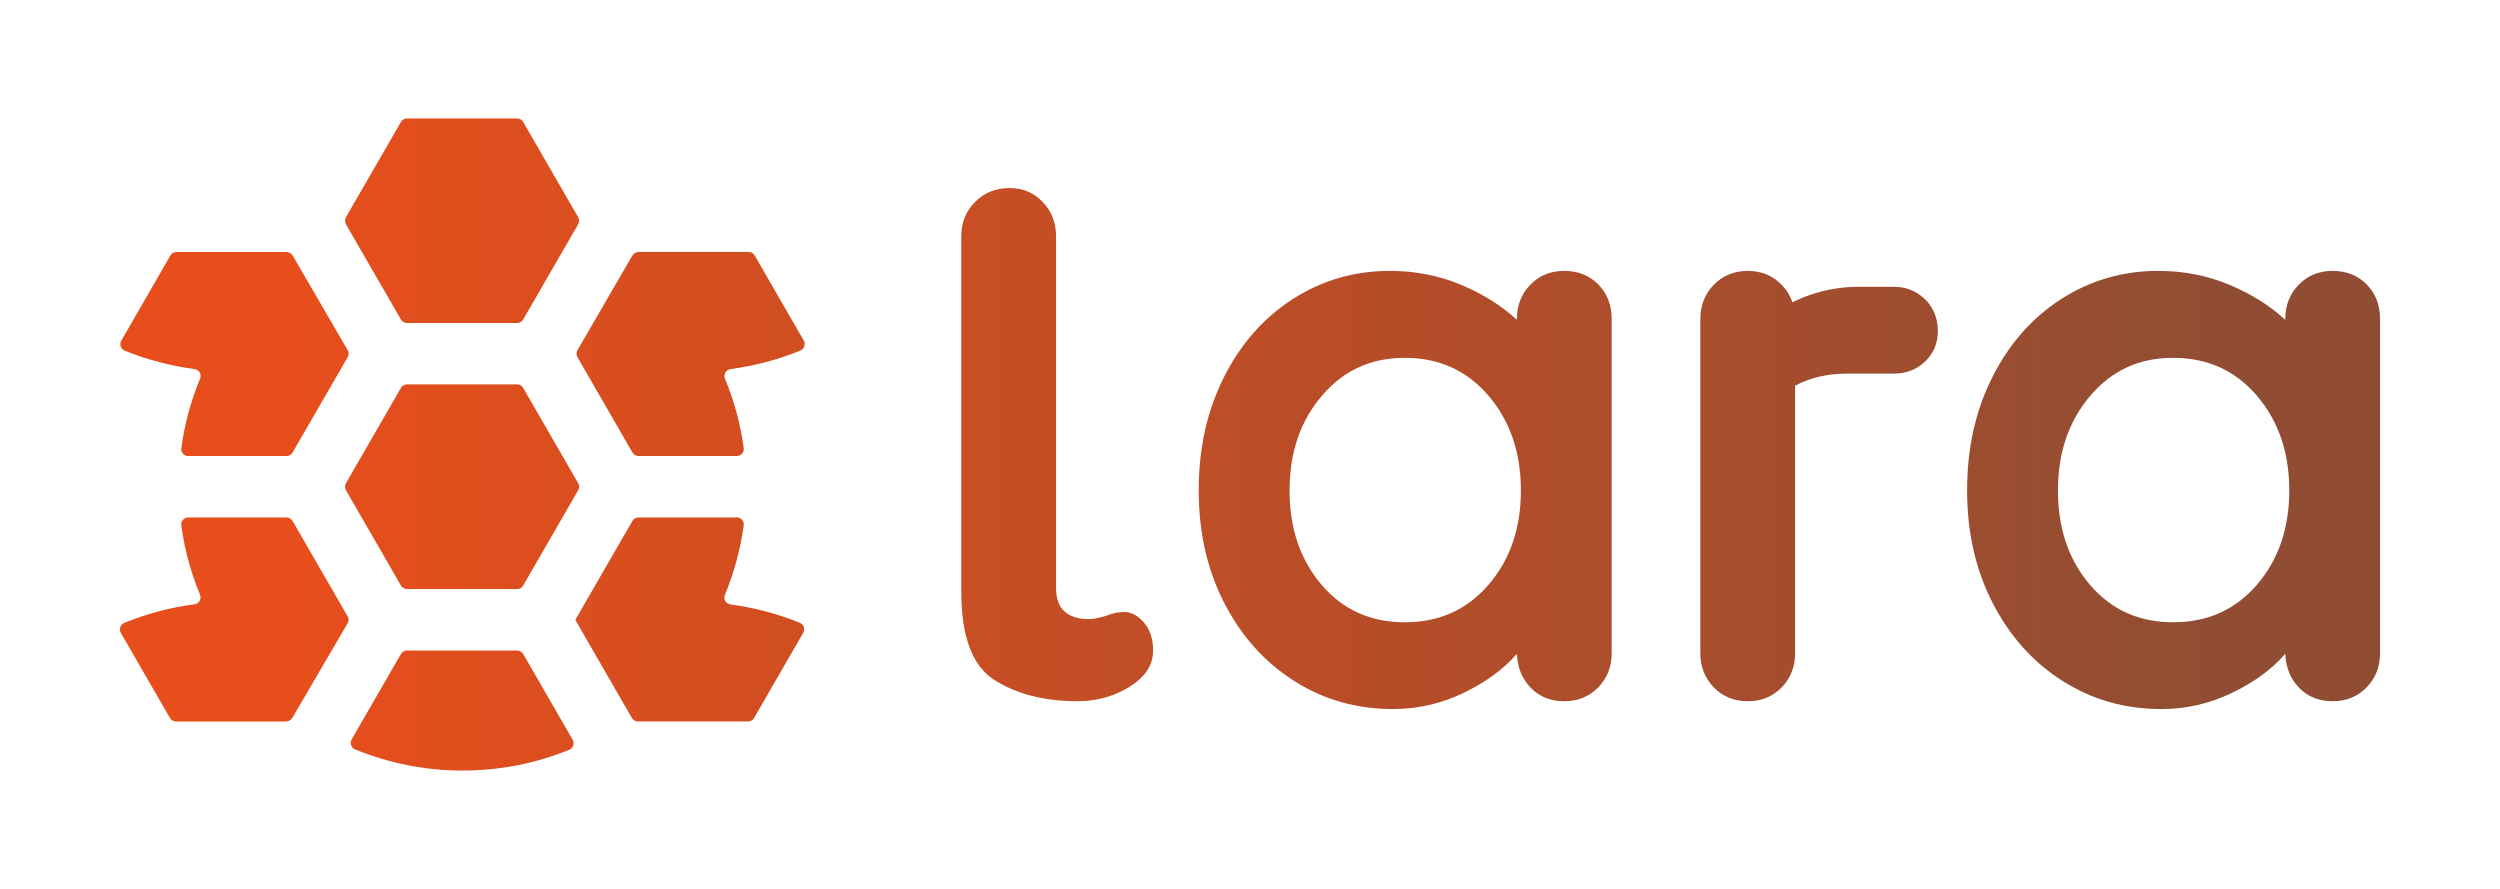
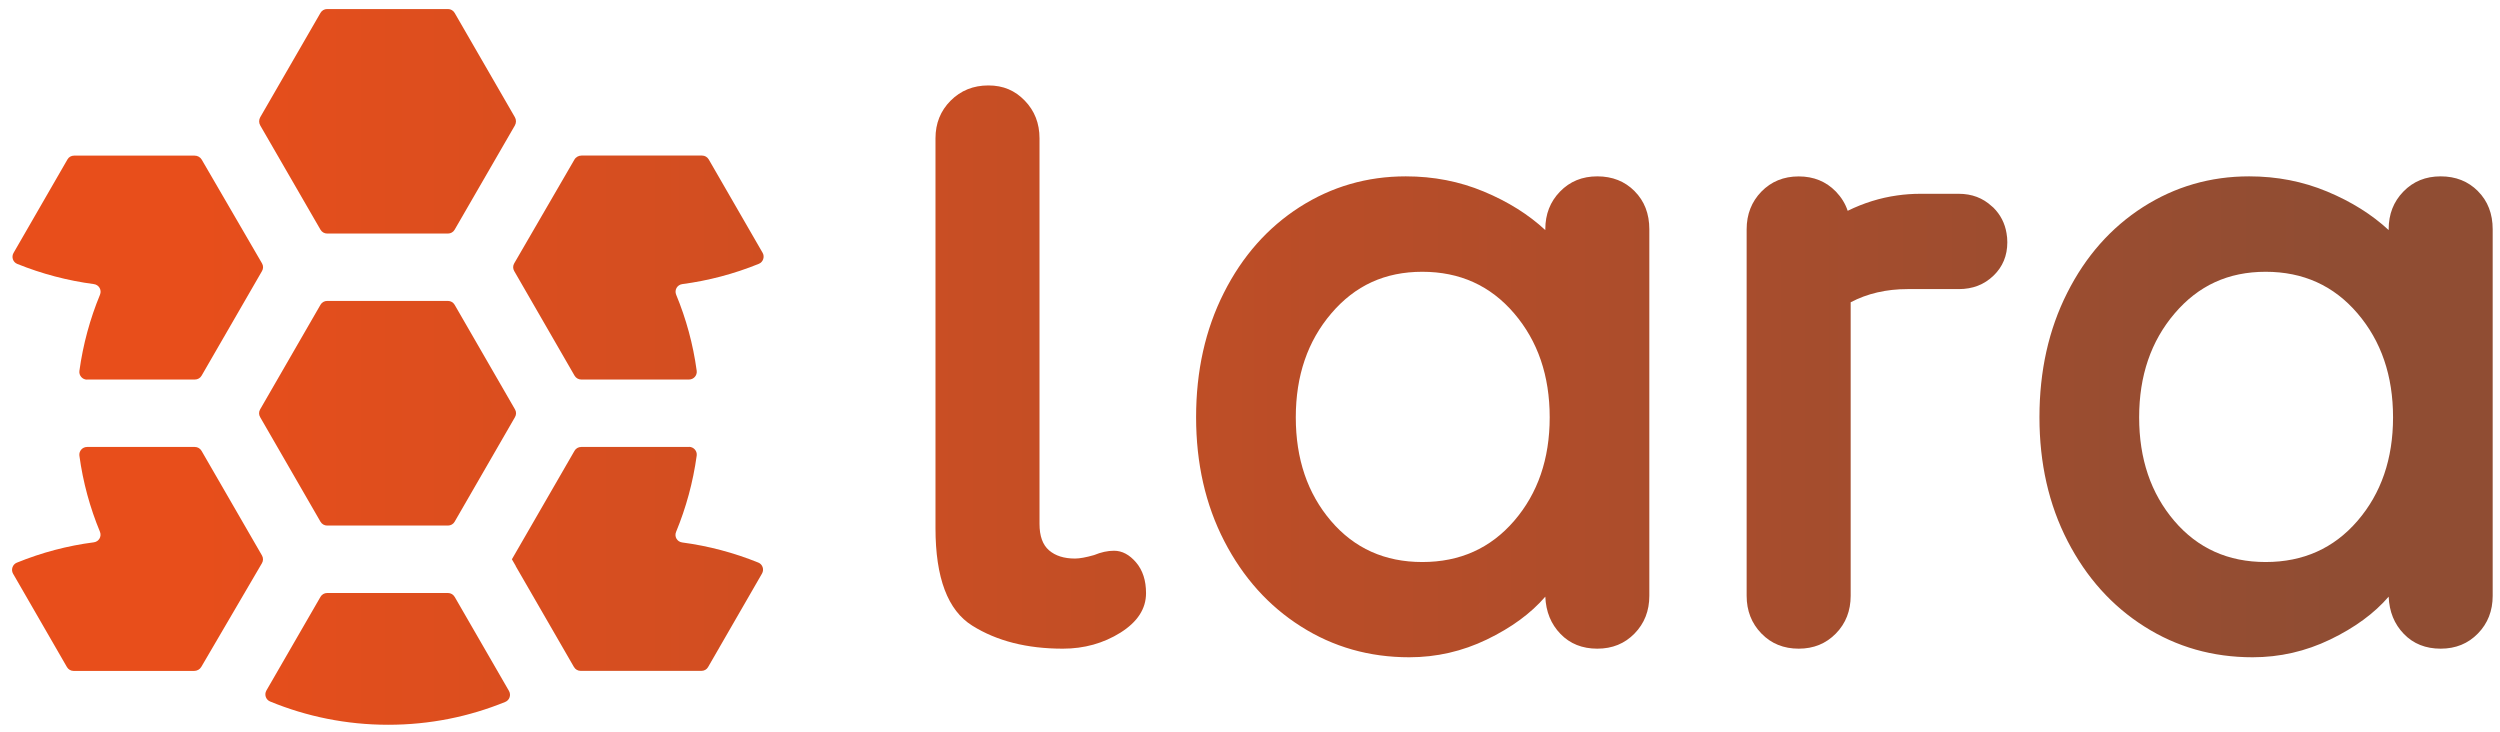
- <svg xmlns="http://www.w3.org/2000/svg" xmlns:xlink="http://www.w3.org/1999/xlink" id="Ebene_1" viewBox="0 0 450 160">
-   <defs>
+ <svg xmlns="http://www.w3.org/2000/svg" xmlns:xlink="http://www.w3.org/1999/xlink" id="Ebene_1" viewBox="0 0 410 120" version="1.1" width="410" height="120">
+   <defs id="defs2">
    <linearGradient id="Unbenannter_Verlauf_2" x1="48.7" y1="87.5" x2="401.92" y2="87.5" gradientUnits="userSpaceOnUse">
-       <stop offset="0" stop-color="#e84e1b" />
-       <stop offset="1" stop-color="#904d33" />
+       <stop offset="0" stop-color="#e84e1b" id="stop1" />
+       <stop offset="1" stop-color="#904d33" id="stop2" />
    </linearGradient>
-     <linearGradient id="Unbenannter_Verlauf_2-2" y1="80.04" x2="401.92" y2="80.04" xlink:href="#Unbenannter_Verlauf_2" />
-     <linearGradient id="Unbenannter_Verlauf_2-3" y1="88.21" x2="401.92" y2="88.21" xlink:href="#Unbenannter_Verlauf_2" />
-     <linearGradient id="Unbenannter_Verlauf_2-4" y1="88.21" x2="401.92" y2="88.21" xlink:href="#Unbenannter_Verlauf_2" />
-     <linearGradient id="Unbenannter_Verlauf_2-5" y1="87.61" x2="401.92" y2="87.61" xlink:href="#Unbenannter_Verlauf_2" />
-     <linearGradient id="Unbenannter_Verlauf_2-6" y1="111.51" x2="401.92" y2="111.51" xlink:href="#Unbenannter_Verlauf_2" />
-     <linearGradient id="Unbenannter_Verlauf_2-7" y1="127.89" y2="127.89" xlink:href="#Unbenannter_Verlauf_2" />
-     <linearGradient id="Unbenannter_Verlauf_2-8" y1="111.51" x2="401.92" y2="111.51" xlink:href="#Unbenannter_Verlauf_2" />
-     <linearGradient id="Unbenannter_Verlauf_2-9" y1="63.71" x2="401.92" y2="63.71" xlink:href="#Unbenannter_Verlauf_2" />
-     <linearGradient id="Unbenannter_Verlauf_2-10" y1="39.72" x2="401.92" y2="39.72" xlink:href="#Unbenannter_Verlauf_2" />
-     <linearGradient id="Unbenannter_Verlauf_2-11" y1="63.71" x2="401.92" y2="63.71" xlink:href="#Unbenannter_Verlauf_2" />
+     <linearGradient id="Unbenannter_Verlauf_2-2" y1="80.04" x2="401.92" y2="80.04" xlink:href="#Unbenannter_Verlauf_2" gradientTransform="translate(-19.61044,-19.83811)" />
+     <linearGradient id="Unbenannter_Verlauf_2-3" y1="88.21" x2="401.92" y2="88.21" xlink:href="#Unbenannter_Verlauf_2" gradientTransform="translate(-19.61044,-19.83811)" />
+     <linearGradient id="Unbenannter_Verlauf_2-4" y1="88.21" x2="401.92" y2="88.21" xlink:href="#Unbenannter_Verlauf_2" gradientTransform="translate(-19.61044,-19.83811)" />
+     <linearGradient id="Unbenannter_Verlauf_2-5" y1="87.61" x2="401.92" y2="87.61" xlink:href="#Unbenannter_Verlauf_2" gradientTransform="translate(-19.61044,-19.83811)" />
+     <linearGradient id="Unbenannter_Verlauf_2-6" y1="111.51" x2="401.92" y2="111.51" xlink:href="#Unbenannter_Verlauf_2" gradientTransform="translate(-19.61044,-19.83811)" />
+     <linearGradient id="Unbenannter_Verlauf_2-7" y1="127.89" y2="127.89" xlink:href="#Unbenannter_Verlauf_2" gradientTransform="translate(-19.61044,-19.83811)" />
+     <linearGradient id="Unbenannter_Verlauf_2-8" y1="111.51" x2="401.92" y2="111.51" xlink:href="#Unbenannter_Verlauf_2" gradientTransform="translate(-19.61044,-19.83811)" />
+     <linearGradient id="Unbenannter_Verlauf_2-9" y1="63.71" x2="401.92" y2="63.71" xlink:href="#Unbenannter_Verlauf_2" gradientTransform="translate(-19.61044,-19.83811)" />
+     <linearGradient id="Unbenannter_Verlauf_2-10" y1="39.72" x2="401.92" y2="39.72" xlink:href="#Unbenannter_Verlauf_2" gradientTransform="translate(-19.61044,-19.83811)" />
+     <linearGradient id="Unbenannter_Verlauf_2-11" y1="63.71" x2="401.92" y2="63.71" xlink:href="#Unbenannter_Verlauf_2" gradientTransform="translate(-19.61044,-19.83811)" />
+     <linearGradient xlink:href="#Unbenannter_Verlauf_2" id="linearGradient12" gradientUnits="userSpaceOnUse" x1="48.7" y1="87.5" x2="401.92" y2="87.5" gradientTransform="translate(-19.61044,-19.83811)" />
  </defs>
-   <path d="M348.81,59.58c0,2.18-.75,4.01-2.27,5.47-1.52,1.47-3.42,2.2-5.69,2.2h-8.41c-3.47,0-6.58.72-9.32,2.16v48.13c0,2.47-.8,4.53-2.42,6.19s-3.65,2.49-6.1,2.49-4.51-.82-6.12-2.49c-1.61-1.66-2.42-3.72-2.42-6.19v-60.09c0-2.47.81-4.53,2.42-6.19,1.61-1.65,3.65-2.49,6.12-2.49s4.49.84,6.1,2.49c.89.93,1.54,1.97,1.93,3.15,2.63-1.29,5.33-2.13,8.12-2.52,1.25-.18,2.52-.27,3.81-.27h6.28c2.15,0,3.95.68,5.42,2.04.09.07.18.14.27.23,1.16,1.16,1.88,2.56,2.15,4.19.09.48.13.98.13,1.5Z" fill="url(#Unbenannter_Verlauf_2)" />
-   <path d="M190.09,67.25v38.51c0,1.99.52,3.43,1.56,4.33,1.04.9,2.46,1.35,4.26,1.35.76,0,1.8-.19,3.13-.57,1.14-.47,2.22-.71,3.27-.71,1.32,0,2.53.64,3.62,1.92,1.09,1.28,1.63,2.96,1.63,5.04,0,2.56-1.4,4.71-4.19,6.47-2.8,1.75-5.95,2.63-9.45,2.63-5.88,0-10.82-1.25-14.85-3.77-4.03-2.51-6.04-7.84-6.04-15.99v-63.94c0-2.46.83-4.52,2.49-6.18,1.66-1.66,3.72-2.49,6.18-2.49s4.36.83,5.97,2.49c1.61,1.66,2.42,3.72,2.42,6.18v24.73Z" fill="url(#Unbenannter_Verlauf_2-2)" />
-   <path d="M287.68,51.19c1.61,1.61,2.42,3.7,2.42,6.25v60.11c0,2.47-.81,4.53-2.42,6.18-1.61,1.66-3.65,2.49-6.11,2.49s-4.48-.8-6.04-2.42c-1.56-1.61-2.39-3.65-2.49-6.11-2.37,2.75-5.57,5.09-9.59,7.03-4.03,1.94-8.27,2.91-12.72,2.91-6.54,0-12.46-1.68-17.76-5.05-5.31-3.36-9.5-8.03-12.58-14-3.08-5.97-4.62-12.74-4.62-20.32s1.51-14.37,4.55-20.39c3.03-6.02,7.18-10.7,12.43-14.07,5.26-3.36,11.06-5.04,17.41-5.04,4.55,0,8.81.83,12.79,2.49,3.98,1.66,7.34,3.77,10.09,6.32v-.14c0-2.46.8-4.52,2.42-6.18,1.61-1.66,3.64-2.49,6.11-2.49s4.5.81,6.11,2.42ZM267.93,105.26c3.88-4.5,5.83-10.16,5.83-16.98s-1.94-12.5-5.83-17.05c-3.89-4.55-8.91-6.82-15.06-6.82s-11.04,2.27-14.92,6.82c-3.89,4.55-5.83,10.23-5.83,17.05s1.92,12.48,5.76,16.98c3.84,4.5,8.83,6.75,14.99,6.75s11.18-2.25,15.06-6.75Z" fill="url(#Unbenannter_Verlauf_2-3)" />
-   <path d="M425.99,51.19c1.61,1.61,2.42,3.7,2.42,6.25v60.11c0,2.47-.81,4.53-2.42,6.18-1.61,1.66-3.65,2.49-6.11,2.49s-4.48-.8-6.04-2.42c-1.56-1.61-2.39-3.65-2.49-6.11-2.37,2.75-5.57,5.09-9.59,7.03-4.03,1.94-8.27,2.91-12.72,2.91-6.54,0-12.46-1.68-17.76-5.05-5.31-3.36-9.5-8.03-12.58-14-3.08-5.97-4.62-12.74-4.62-20.32s1.51-14.37,4.55-20.39c3.03-6.02,7.18-10.7,12.43-14.07,5.26-3.36,11.06-5.04,17.41-5.04,4.55,0,8.81.83,12.79,2.49,3.98,1.66,7.34,3.77,10.09,6.32v-.14c0-2.46.8-4.52,2.42-6.18,1.61-1.66,3.64-2.49,6.11-2.49s4.5.81,6.11,2.42ZM406.24,105.26c3.88-4.5,5.83-10.16,5.83-16.98s-1.94-12.5-5.83-17.05c-3.89-4.55-8.91-6.82-15.06-6.82s-11.04,2.27-14.92,6.82c-3.89,4.55-5.83,10.23-5.83,17.05s1.92,12.48,5.76,16.98c3.84,4.5,8.83,6.75,14.99,6.75s11.18-2.25,15.06-6.75Z" fill="url(#Unbenannter_Verlauf_2-4)" />
-   <path d="M72.17,69.82l-9.9,17.16c-.23.39-.23.87,0,1.26l9.9,17.16c.23.39.64.63,1.09.63h19.82c.45,0,.87-.24,1.09-.63l9.9-17.16c.23-.39.23-.87,0-1.26l-9.9-17.16c-.23-.39-.64-.63-1.09-.63h-19.82c-.45,0-.87.24-1.09.63Z" fill="url(#Unbenannter_Verlauf_2-5)" />
-   <path d="M132.61,93.14h-17.69c-.45,0-.87.24-1.09.63l-10.27,17.79.64,1.11s-.01,0-.02,0l9.56,16.56c.23.39.64.63,1.09.63h19.82c.45,0,.87-.23,1.09-.63l8.84-15.33c.38-.66.1-1.52-.61-1.8-4-1.62-8.2-2.73-12.48-3.3-.84-.11-1.33-.96-1-1.74,1.63-3.95,2.78-8.14,3.38-12.51.1-.75-.5-1.43-1.26-1.43Z" fill="url(#Unbenannter_Verlauf_2-6)" />
-   <path d="M94.17,117.72c-.23-.39-.64-.63-1.09-.63h-19.82c-.45,0-.87.24-1.09.63l-8.87,15.36c-.38.66-.1,1.51.6,1.8,5.97,2.46,12.51,3.82,19.36,3.82s13.29-1.33,19.22-3.75c.7-.29.98-1.14.6-1.8l-8.9-15.42Z" fill="url(#Unbenannter_Verlauf_2-7)" />
-   <path d="M51.58,93.14h-17.69c-.76,0-1.36.67-1.26,1.43.59,4.36,1.74,8.54,3.37,12.47.32.78-.17,1.63-1.01,1.74-4.27.55-8.51,1.66-12.63,3.34-.7.29-.98,1.15-.61,1.8l8.84,15.32c.23.39.64.63,1.09.63h19.77c.48,0,.93-.25,1.17-.66l9.95-17.01c.23-.39.23-.88,0-1.27l-9.91-17.16c-.23-.39-.64-.63-1.09-.63Z" fill="url(#Unbenannter_Verlauf_2-8)" />
-   <path d="M33.89,82.08h17.69c.45,0,.87-.24,1.09-.63l9.91-17.16c.23-.39.23-.87,0-1.26l-9.88-17c-.24-.42-.69-.67-1.17-.67h-19.77c-.45,0-.87.23-1.09.63l-8.84,15.33c-.38.66-.1,1.52.61,1.8,4.03,1.63,8.25,2.74,12.56,3.31.84.11,1.33.96,1.01,1.74-1.63,3.94-2.78,8.14-3.38,12.5-.1.75.5,1.43,1.26,1.43Z" fill="url(#Unbenannter_Verlauf_2-9)" />
-   <path d="M72.17,57.51c.23.39.64.63,1.09.63h19.82c.45,0,.87-.24,1.09-.63l9.88-17.1c.24-.42.24-.94,0-1.35l-9.88-17.11c-.23-.39-.64-.63-1.09-.63h-19.82c-.45,0-.87.24-1.09.63l-9.88,17.11c-.24.42-.24.94,0,1.35l9.88,17.1Z" fill="url(#Unbenannter_Verlauf_2-10)" />
-   <path d="M114.92,82.08h17.69c.76,0,1.36-.67,1.26-1.43-.59-4.36-1.74-8.54-3.37-12.48-.32-.78.17-1.63,1.01-1.74,4.24-.56,8.46-1.66,12.56-3.33.7-.29.98-1.15.61-1.8l-8.84-15.32c-.23-.39-.64-.63-1.09-.63h-19.77c-.48,0-.93.25-1.17.67l-9.87,17.01c-.23.39-.23.87,0,1.26l9.9,17.16c.23.39.64.63,1.09.63Z" fill="url(#Unbenannter_Verlauf_2-11)" />
+   <path d="m 329.2,39.742 c 0,2.18 -0.75,4.01 -2.27,5.47 -1.52,1.47 -3.42,2.2 -5.69,2.2 h -8.41 c -3.47,0 -6.58,0.72 -9.32,2.16 v 48.13 c 0,2.47 -0.8,4.53 -2.42,6.19 -1.62,1.66 -3.65,2.49 -6.1,2.49 -2.45,0 -4.51,-0.82 -6.12,-2.49 -1.61,-1.66 -2.42,-3.72 -2.42,-6.19 v -60.09 c 0,-2.47 0.81,-4.53 2.42,-6.19 1.61,-1.65 3.65,-2.49 6.12,-2.49 2.47,0 4.49,0.84 6.1,2.49 0.89,0.93 1.54,1.97 1.93,3.15 2.63,-1.29 5.33,-2.13 8.12,-2.52 1.25,-0.18 2.52,-0.27 3.81,-0.27 h 6.28 c 2.15,0 3.95,0.68 5.42,2.04 0.09,0.07 0.18,0.14 0.27,0.23 1.16,1.16 1.88,2.56 2.15,4.19 0.09,0.48 0.13,0.98 0.13,1.5 z" fill="url(#Unbenannter_Verlauf_2)" id="path2" style="fill:url(#linearGradient12)" />
+   <path d="m 170.48,47.412 v 38.51 c 0,1.99 0.52,3.43 1.56,4.33 1.04,0.9 2.46,1.35 4.26,1.35 0.76,0 1.8,-0.19 3.13,-0.57 1.14,-0.47 2.22,-0.71 3.27,-0.71 1.32,0 2.53,0.64 3.62,1.92 1.09,1.28 1.63,2.96 1.63,5.04 0,2.56 -1.4,4.71 -4.19,6.47 -2.8,1.75 -5.95,2.63 -9.45,2.63 -5.88,0 -10.82,-1.25 -14.85,-3.77 -4.03,-2.51 -6.04,-7.84 -6.04,-15.99 v -63.94 c 0,-2.46 0.83,-4.52 2.49,-6.18 1.66,-1.66 3.72,-2.49 6.18,-2.49 2.46,0 4.36,0.83 5.97,2.49 1.61,1.66 2.42,3.72 2.42,6.18 z" fill="url(#Unbenannter_Verlauf_2-2)" id="path3" style="fill:url(#Unbenannter_Verlauf_2-2)" />
+   <path d="m 268.07,31.352 c 1.61,1.61 2.42,3.7 2.42,6.25 v 60.11 c 0,2.47 -0.81,4.53 -2.42,6.18 -1.61,1.66 -3.65,2.49 -6.11,2.49 -2.46,0 -4.48,-0.8 -6.04,-2.42 -1.56,-1.61 -2.39,-3.65 -2.49,-6.11 -2.37,2.75 -5.57,5.09 -9.59,7.03 -4.03,1.94 -8.27,2.91 -12.72,2.91 -6.54,0 -12.46,-1.68 -17.76,-5.05 -5.31,-3.36 -9.5,-8.03 -12.58,-14 -3.08,-5.97 -4.62,-12.74 -4.62,-20.32 0,-7.58 1.51,-14.37 4.55,-20.39 3.03,-6.02 7.18,-10.7 12.43,-14.07 5.26,-3.36 11.06,-5.04 17.41,-5.04 4.55,0 8.81,0.83 12.79,2.49 3.98,1.66 7.34,3.77 10.09,6.32 v -0.14 c 0,-2.46 0.8,-4.52 2.42,-6.18 1.61,-1.66 3.64,-2.49 6.11,-2.49 2.47,0 4.5,0.81 6.11,2.42 z m -19.75,54.07 c 3.88,-4.5 5.83,-10.16 5.83,-16.98 0,-6.82 -1.94,-12.5 -5.83,-17.05 -3.89,-4.55 -8.91,-6.82 -15.06,-6.82 -6.15,0 -11.04,2.27 -14.92,6.82 -3.89,4.55 -5.83,10.23 -5.83,17.05 0,6.82 1.92,12.48 5.76,16.98 3.84,4.5 8.83,6.75 14.99,6.75 6.16,0 11.18,-2.25 15.06,-6.75 z" fill="url(#Unbenannter_Verlauf_2-3)" id="path4" style="fill:url(#Unbenannter_Verlauf_2-3)" />
+   <path d="m 406.38,31.352 c 1.61,1.61 2.42,3.7 2.42,6.25 v 60.11 c 0,2.47 -0.81,4.53 -2.42,6.18 -1.61,1.66 -3.65,2.49 -6.11,2.49 -2.46,0 -4.48,-0.8 -6.04,-2.42 -1.56,-1.61 -2.39,-3.65 -2.49,-6.11 -2.37,2.75 -5.57,5.09 -9.59,7.03 -4.03,1.94 -8.27,2.91 -12.72,2.91 -6.54,0 -12.46,-1.68 -17.76,-5.05 -5.31,-3.36 -9.5,-8.03 -12.58,-14 -3.08,-5.97 -4.62,-12.74 -4.62,-20.32 0,-7.58 1.51,-14.37 4.55,-20.39 3.03,-6.02 7.18,-10.7 12.43,-14.07 5.26,-3.36 11.06,-5.04 17.41,-5.04 4.55,0 8.81,0.83 12.79,2.49 3.98,1.66 7.34,3.77 10.09,6.32 v -0.14 c 0,-2.46 0.8,-4.52 2.42,-6.18 1.61,-1.66 3.64,-2.49 6.11,-2.49 2.47,0 4.5,0.81 6.11,2.42 z m -19.75,54.07 c 3.88,-4.5 5.83,-10.16 5.83,-16.98 0,-6.82 -1.94,-12.5 -5.83,-17.05 -3.89,-4.55 -8.91,-6.82 -15.06,-6.82 -6.15,0 -11.04,2.27 -14.92,6.82 -3.89,4.55 -5.83,10.23 -5.83,17.05 0,6.82 1.92,12.48 5.76,16.98 3.84,4.5 8.83,6.75 14.99,6.75 6.16,0 11.18,-2.25 15.06,-6.75 z" fill="url(#Unbenannter_Verlauf_2-4)" id="path5" style="fill:url(#Unbenannter_Verlauf_2-4)" />
+   <path d="m 52.56,49.982 -9.9,17.16 c -0.23,0.39 -0.23,0.87 0,1.26 l 9.9,17.16 c 0.23,0.39 0.64,0.63 1.09,0.63 h 19.82 c 0.45,0 0.87,-0.24 1.09,-0.63 l 9.9,-17.16 c 0.23,-0.39 0.23,-0.87 0,-1.26 l -9.9,-17.16 c -0.23,-0.39 -0.64,-0.63 -1.09,-0.63 h -19.82 c -0.45,0 -0.87,0.24 -1.09,0.63 z" fill="url(#Unbenannter_Verlauf_2-5)" id="path6" style="fill:url(#Unbenannter_Verlauf_2-5)" />
+   <path d="M 113,73.302 H 95.31 c -0.45,0 -0.87,0.24 -1.09,0.63 l -10.27,17.79 0.64,1.11 c 0,0 -0.01,0 -0.02,0 l 9.56,16.56 c 0.23,0.39 0.64,0.63 1.09,0.63 h 19.82 c 0.45,0 0.87,-0.23 1.09,-0.63 l 8.84,-15.33 c 0.38,-0.66 0.1,-1.52 -0.61,-1.8 -4,-1.62 -8.2,-2.73 -12.48,-3.3 -0.84,-0.11 -1.33,-0.96 -1,-1.74 1.63,-3.95 2.78,-8.14 3.38,-12.51 0.1,-0.75 -0.5,-1.43 -1.26,-1.43 z" fill="url(#Unbenannter_Verlauf_2-6)" id="path7" style="fill:url(#Unbenannter_Verlauf_2-6)" />
+   <path d="m 74.56,97.882 c -0.23,-0.39 -0.64,-0.63 -1.09,-0.63 h -19.82 c -0.45,0 -0.87,0.24 -1.09,0.63 l -8.87,15.36 c -0.38,0.66 -0.1,1.51 0.6,1.8 5.97,2.46 12.51,3.82 19.36,3.82 6.85,0 13.29,-1.33 19.22,-3.75 0.7,-0.29 0.98,-1.14 0.6,-1.8 l -8.9,-15.42 z" fill="url(#Unbenannter_Verlauf_2-7)" id="path8" style="fill:url(#Unbenannter_Verlauf_2-7)" />
+   <path d="m 31.97,73.302 h -17.69 c -0.76,0 -1.36,0.67 -1.26,1.43 0.59,4.36 1.74,8.54 3.37,12.47 0.32,0.78 -0.17,1.63 -1.01,1.74 -4.27,0.55 -8.51,1.66 -12.63,3.34 -0.7,0.29 -0.98,1.15 -0.61,1.8 l 8.84,15.32 c 0.23,0.39 0.64,0.63 1.09,0.63 h 19.77 c 0.48,0 0.93,-0.25 1.17,-0.66 l 9.95,-17.01 c 0.23,-0.39 0.23,-0.88 0,-1.27 l -9.91,-17.16 c -0.23,-0.39 -0.64,-0.63 -1.09,-0.63 z" fill="url(#Unbenannter_Verlauf_2-8)" id="path9" style="fill:url(#Unbenannter_Verlauf_2-8)" />
+   <path d="m 14.28,62.242 h 17.69 c 0.45,0 0.87,-0.24 1.09,-0.63 l 9.91,-17.16 c 0.23,-0.39 0.23,-0.87 0,-1.26 l -9.88,-17 c -0.24,-0.42 -0.69,-0.67 -1.17,-0.67 h -19.77 c -0.45,0 -0.87,0.23 -1.09,0.63 l -8.84,15.33 c -0.38,0.66 -0.1,1.52 0.61,1.8 4.03,1.63 8.25,2.74 12.56,3.31 0.84,0.11 1.33,0.96 1.01,1.74 -1.63,3.94 -2.78,8.14 -3.38,12.5 -0.1,0.75 0.5,1.43 1.26,1.43 z" fill="url(#Unbenannter_Verlauf_2-9)" id="path10" style="fill:url(#Unbenannter_Verlauf_2-9)" />
+   <path d="m 52.56,37.672 c 0.23,0.39 0.64,0.63 1.09,0.63 h 19.82 c 0.45,0 0.87,-0.24 1.09,-0.63 l 9.88,-17.1 c 0.24,-0.42 0.24,-0.94 0,-1.35 l -9.88,-17.11 c -0.23,-0.39 -0.64,-0.63 -1.09,-0.63 h -19.82 c -0.45,0 -0.87,0.24 -1.09,0.63 l -9.88,17.11 c -0.24,0.42 -0.24,0.94 0,1.35 z" fill="url(#Unbenannter_Verlauf_2-10)" id="path11" style="fill:url(#Unbenannter_Verlauf_2-10)" />
+   <path d="m 95.31,62.242 h 17.69 c 0.76,0 1.36,-0.67 1.26,-1.43 -0.59,-4.36 -1.74,-8.54 -3.37,-12.48 -0.32,-0.78 0.17,-1.63 1.01,-1.74 4.24,-0.56 8.46,-1.66 12.56,-3.33 0.7,-0.29 0.98,-1.15 0.61,-1.8 l -8.84,-15.32 c -0.23,-0.39 -0.64,-0.63 -1.09,-0.63 H 95.37 c -0.48,0 -0.93,0.25 -1.17,0.67 l -9.87,17.01 c -0.23,0.39 -0.23,0.87 0,1.26 l 9.9,17.16 c 0.23,0.39 0.64,0.63 1.09,0.63 z" fill="url(#Unbenannter_Verlauf_2-11)" id="path12" style="fill:url(#Unbenannter_Verlauf_2-11)" />
</svg>
